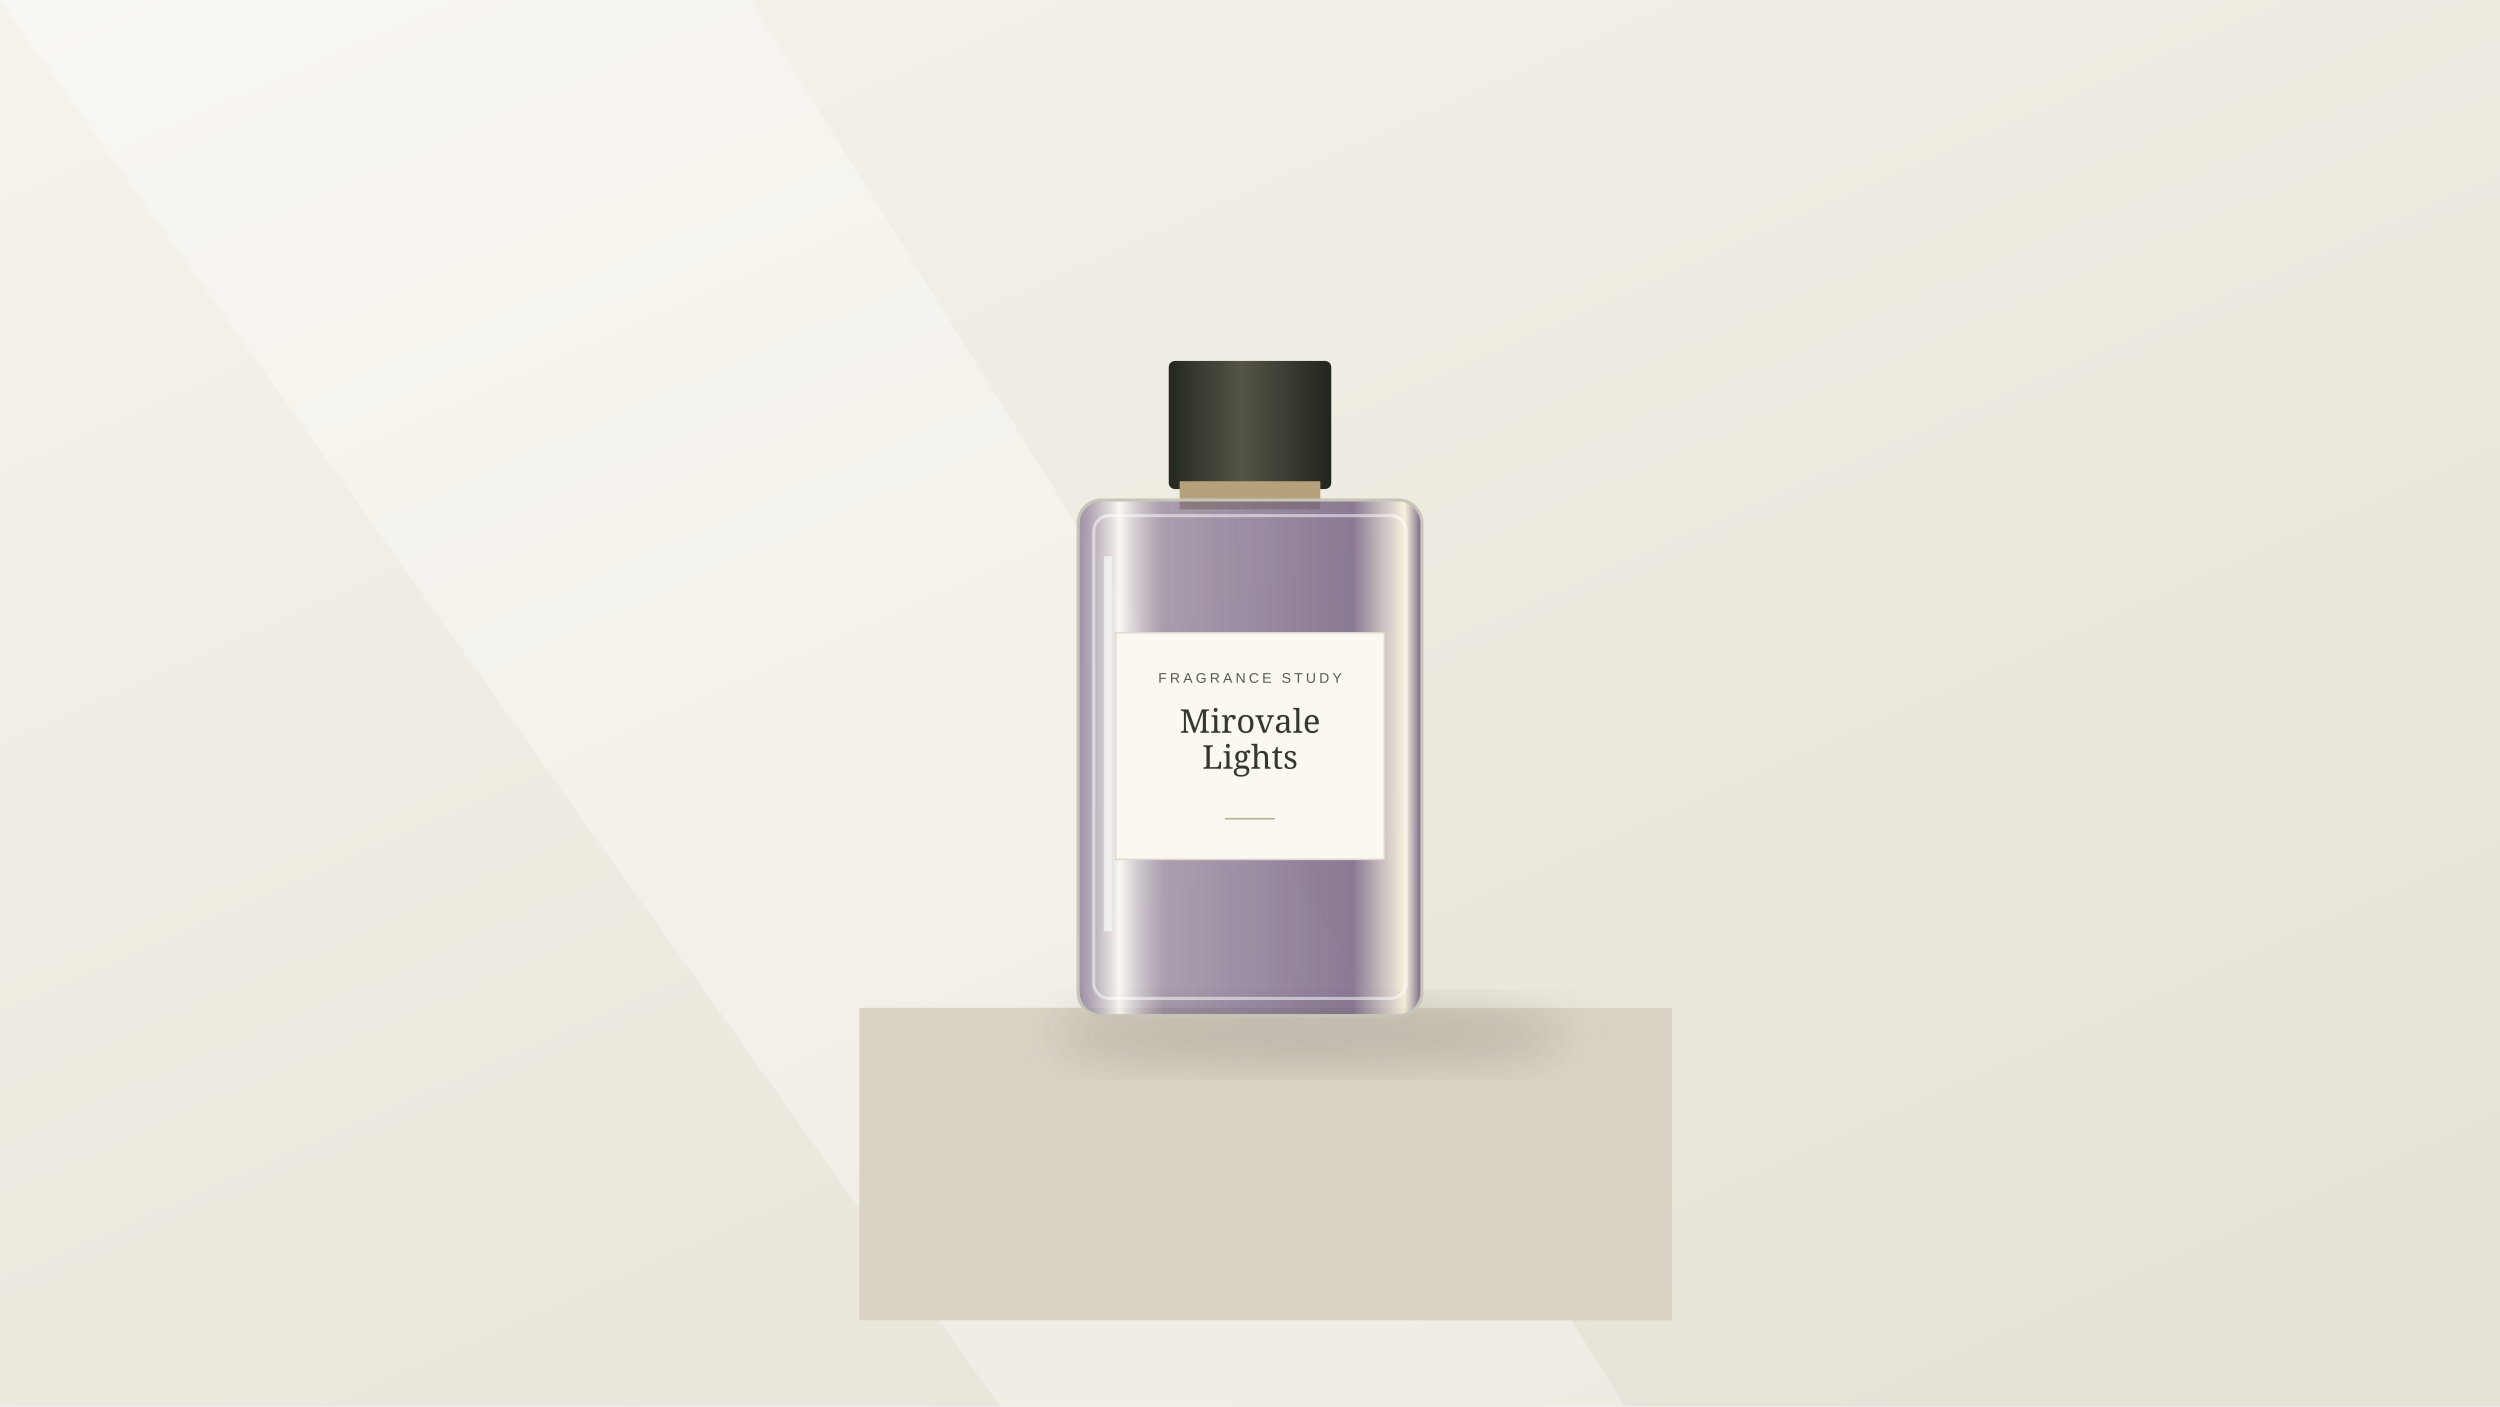
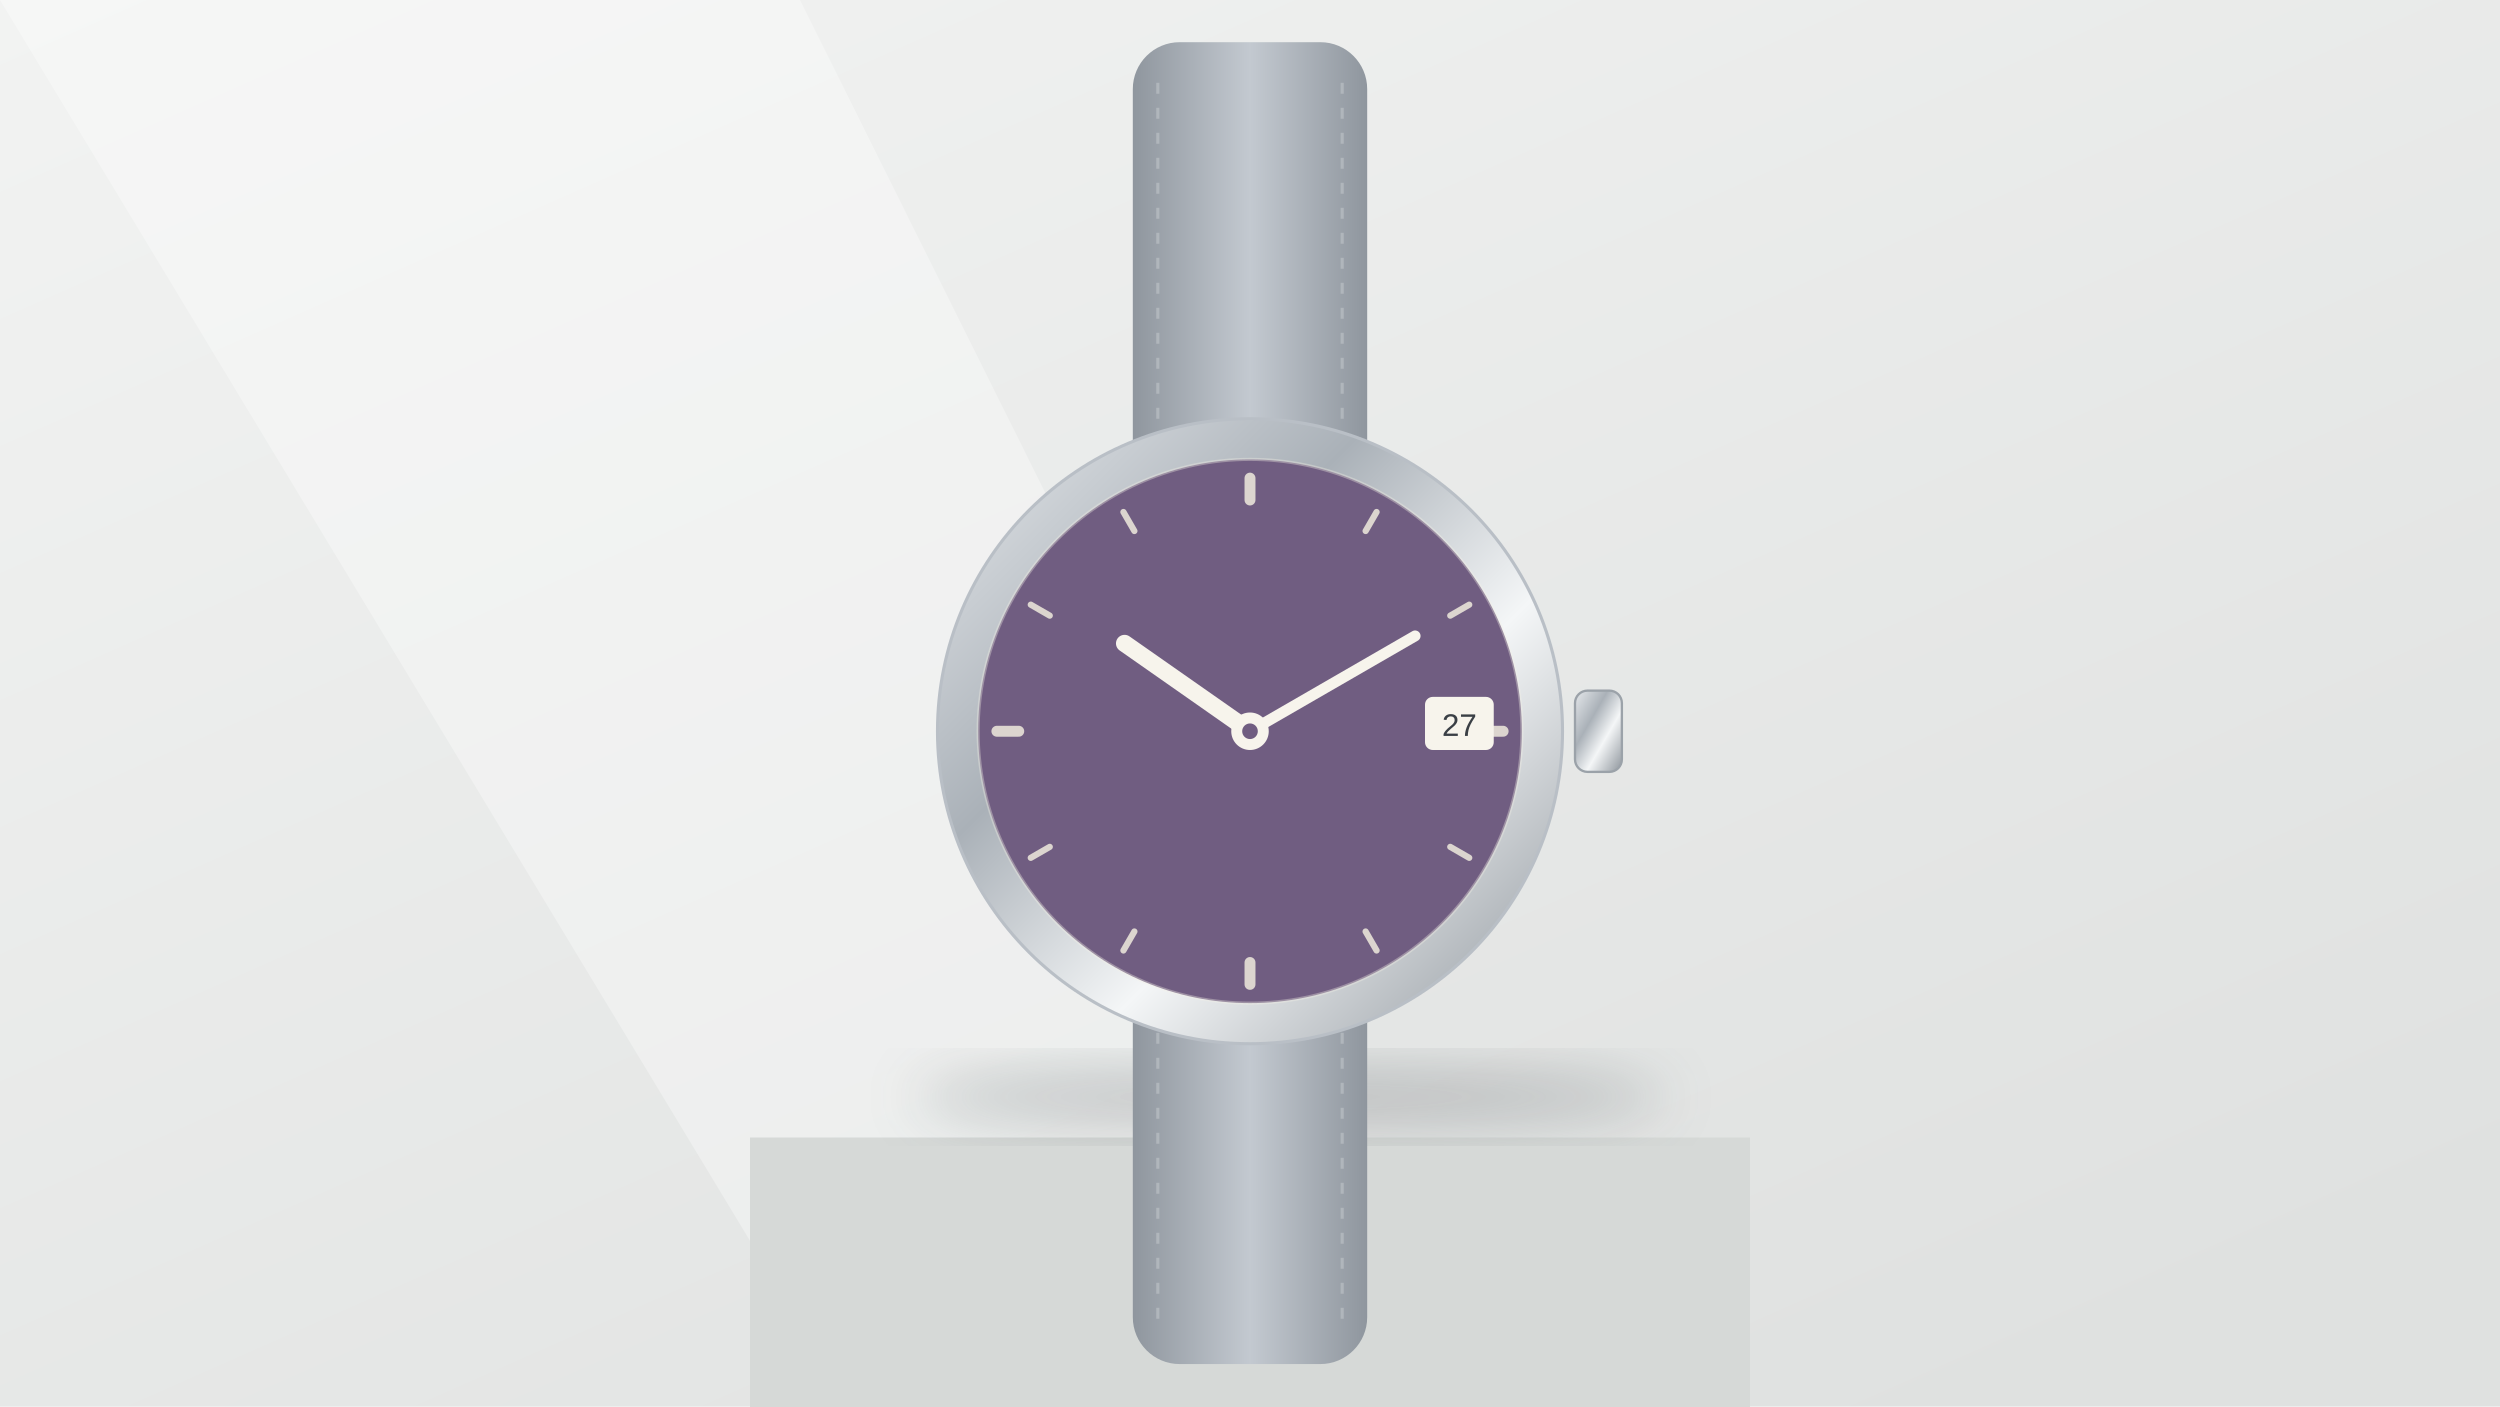
<svg xmlns="http://www.w3.org/2000/svg" width="1600" height="900" viewBox="0 0 1600 900" role="img" aria-labelledby="title desc">
  <defs>
    <linearGradient id="bg" x2=".8" y2="1">
-       <stop stop-color="#f6f3ec" />
-       <stop offset="1" stop-color="#e7e2d6" />
+       <stop stop-color="#f2f3f2" />
+       <stop offset="1" stop-color="#dfe1e0" />
    </linearGradient>
-     <linearGradient id="glass">
-       <stop stop-color="#705d81" stop-opacity=".65" />
-       <stop offset=".12" stop-color="#fcfaf3" stop-opacity=".8" />
-       <stop offset=".25" stop-color="#705d81" stop-opacity=".55" />
-       <stop offset=".8" stop-color="#705d81" stop-opacity=".8" />
-       <stop offset=".95" stop-color="#f8f2dc" stop-opacity=".75" />
-       <stop offset="1" stop-color="#705d81" />
+     <linearGradient id="band" x1="0" x2="1">
+       <stop stop-color="#8f969e" />
+       <stop offset=".5" stop-color="#c3c9d0" />
+       <stop offset="1" stop-color="#8f969e" />
    </linearGradient>
-     <linearGradient id="cap">
-       <stop stop-color="#242820" />
-       <stop offset=".45" stop-color="#555548" />
-       <stop offset="1" stop-color="#22251e" />
+     <linearGradient id="metal" x2="1" y2="1">
+       <stop stop-color="#e6e9ec" />
+       <stop offset=".35" stop-color="#aab1b8" />
+       <stop offset=".62" stop-color="#f4f6f7" />
+       <stop offset="1" stop-color="#8d949b" />
    </linearGradient>
    <filter id="shadow">
-       <feGaussianBlur stdDeviation="15" />
+       <feGaussianBlur stdDeviation="18" />
    </filter>
  </defs>
  <rect width="1600" height="900" fill="url(#bg)" />
-   <path d="M0 0h480L1040 900H640Z" fill="#fff" opacity=".3" />
-   <rect x="550" y="645" width="520" height="200" fill="#d9d3c5" />
-   <ellipse cx="838" cy="662" rx="165" ry="24" fill="#49483b" opacity=".19" filter="url(#shadow)" />
+   <path d="M0 0h512L960 900H544Z" fill="#fff" opacity=".32" />
+   <rect x="480" y="728" width="640" height="260" fill="#d6d9d7" />
+   <ellipse cx="826" cy="702" rx="240" ry="26" fill="#3b4147" opacity=".2" filter="url(#shadow)" />
  <g transform="">
-     <rect x="748" y="231" width="104" height="82" rx="4" fill="url(#cap)" />
-     <rect x="755" y="308" width="90" height="18" fill="#b5a27d" />
-     <rect x="690" y="320" width="220" height="330" rx="15" fill="url(#glass)" stroke="#c6c5b7" stroke-width="2" />
-     <rect x="700" y="330" width="200" height="309" rx="10" fill="none" stroke="#fff" stroke-opacity=".5" stroke-width="2" />
-     <path d="M709 356v240" stroke="#fff" opacity=".6" stroke-width="5" />
-     <rect x="714" y="405" width="172" height="145" fill="#faf8f0" stroke="#ded9cc" />
-     <text x="800" y="437" text-anchor="middle" font-family="Arial,sans-serif" font-size="9" letter-spacing="2" fill="#585b4f">FRAGRANCE STUDY</text>
-     <text x="800" y="469" text-anchor="middle" font-family="Georgia,serif" font-size="21" fill="#34392e">Mirovale</text>
-     <text x="800" y="492" text-anchor="middle" font-family="Georgia,serif" font-size="21" fill="#34392e">Lights</text>
-     <path d="M784 524h32" stroke="#b6ad92" />
+     <rect x="725" y="27" width="150" height="846" rx="30" fill="url(#band)" />
+     <line x1="741" y1="53" x2="741" y2="847" stroke="#fff" stroke-opacity=".22" stroke-width="2" stroke-dasharray="7 9" />
+     <line x1="859" y1="53" x2="859" y2="847" stroke="#fff" stroke-opacity=".22" stroke-width="2" stroke-dasharray="7 9" />
+     <rect x="1008" y="442" width="30" height="52" rx="8" fill="url(#metal)" stroke="#9ba2a9" stroke-width="1.5" />
+     <circle cx="800" cy="468" r="200" fill="url(#metal)" stroke="#b9bfc6" stroke-width="2" />
+     <circle cx="800" cy="468" r="174" fill="#705d81" />
+     <circle cx="800" cy="468" r="174" fill="none" stroke="#f4f0e6" stroke-opacity=".35" stroke-width="2" />
+     <line x1="800.00" y1="320.00" x2="800.00" y2="306.00" stroke="#efeadd" stroke-opacity=".85" stroke-width="7" stroke-linecap="round" />
+     <line x1="874.00" y1="339.83" x2="881.00" y2="327.70" stroke="#efeadd" stroke-opacity=".85" stroke-width="4" stroke-linecap="round" />
+     <line x1="928.17" y1="394.00" x2="940.30" y2="387.00" stroke="#efeadd" stroke-opacity=".85" stroke-width="4" stroke-linecap="round" />
+     <line x1="948.00" y1="468.00" x2="962.00" y2="468.00" stroke="#efeadd" stroke-opacity=".85" stroke-width="7" stroke-linecap="round" />
+     <line x1="928.17" y1="542.00" x2="940.30" y2="549.00" stroke="#efeadd" stroke-opacity=".85" stroke-width="4" stroke-linecap="round" />
+     <line x1="874.00" y1="596.17" x2="881.00" y2="608.30" stroke="#efeadd" stroke-opacity=".85" stroke-width="4" stroke-linecap="round" />
+     <line x1="800.00" y1="616.00" x2="800.00" y2="630.00" stroke="#efeadd" stroke-opacity=".85" stroke-width="7" stroke-linecap="round" />
+     <line x1="726.00" y1="596.17" x2="719.00" y2="608.30" stroke="#efeadd" stroke-opacity=".85" stroke-width="4" stroke-linecap="round" />
+     <line x1="671.83" y1="542.00" x2="659.70" y2="549.00" stroke="#efeadd" stroke-opacity=".85" stroke-width="4" stroke-linecap="round" />
+     <line x1="652.00" y1="468.00" x2="638.00" y2="468.00" stroke="#efeadd" stroke-opacity=".85" stroke-width="7" stroke-linecap="round" />
+     <line x1="671.83" y1="394.00" x2="659.70" y2="387.00" stroke="#efeadd" stroke-opacity=".85" stroke-width="4" stroke-linecap="round" />
+     <line x1="726.00" y1="339.83" x2="719.00" y2="327.70" stroke="#efeadd" stroke-opacity=".85" stroke-width="4" stroke-linecap="round" />
+     <line x1="800" y1="468" x2="719.72" y2="411.79" stroke="#f7f4ec" stroke-width="11" stroke-linecap="round" />
+     <line x1="800" y1="468" x2="905.66" y2="407.00" stroke="#f7f4ec" stroke-width="7" stroke-linecap="round" />
+     <circle cx="800" cy="468" r="12" fill="#f7f4ec" />
+     <circle cx="800" cy="468" r="5" fill="#705d81" />
+     <rect x="912" y="446" width="44" height="34" rx="5" fill="#f7f4ec" />
+     <text x="934" y="471" text-anchor="middle" font-family="Arial,sans-serif" font-size="20" fill="#3a3f45">27</text>
  </g>
</svg>
